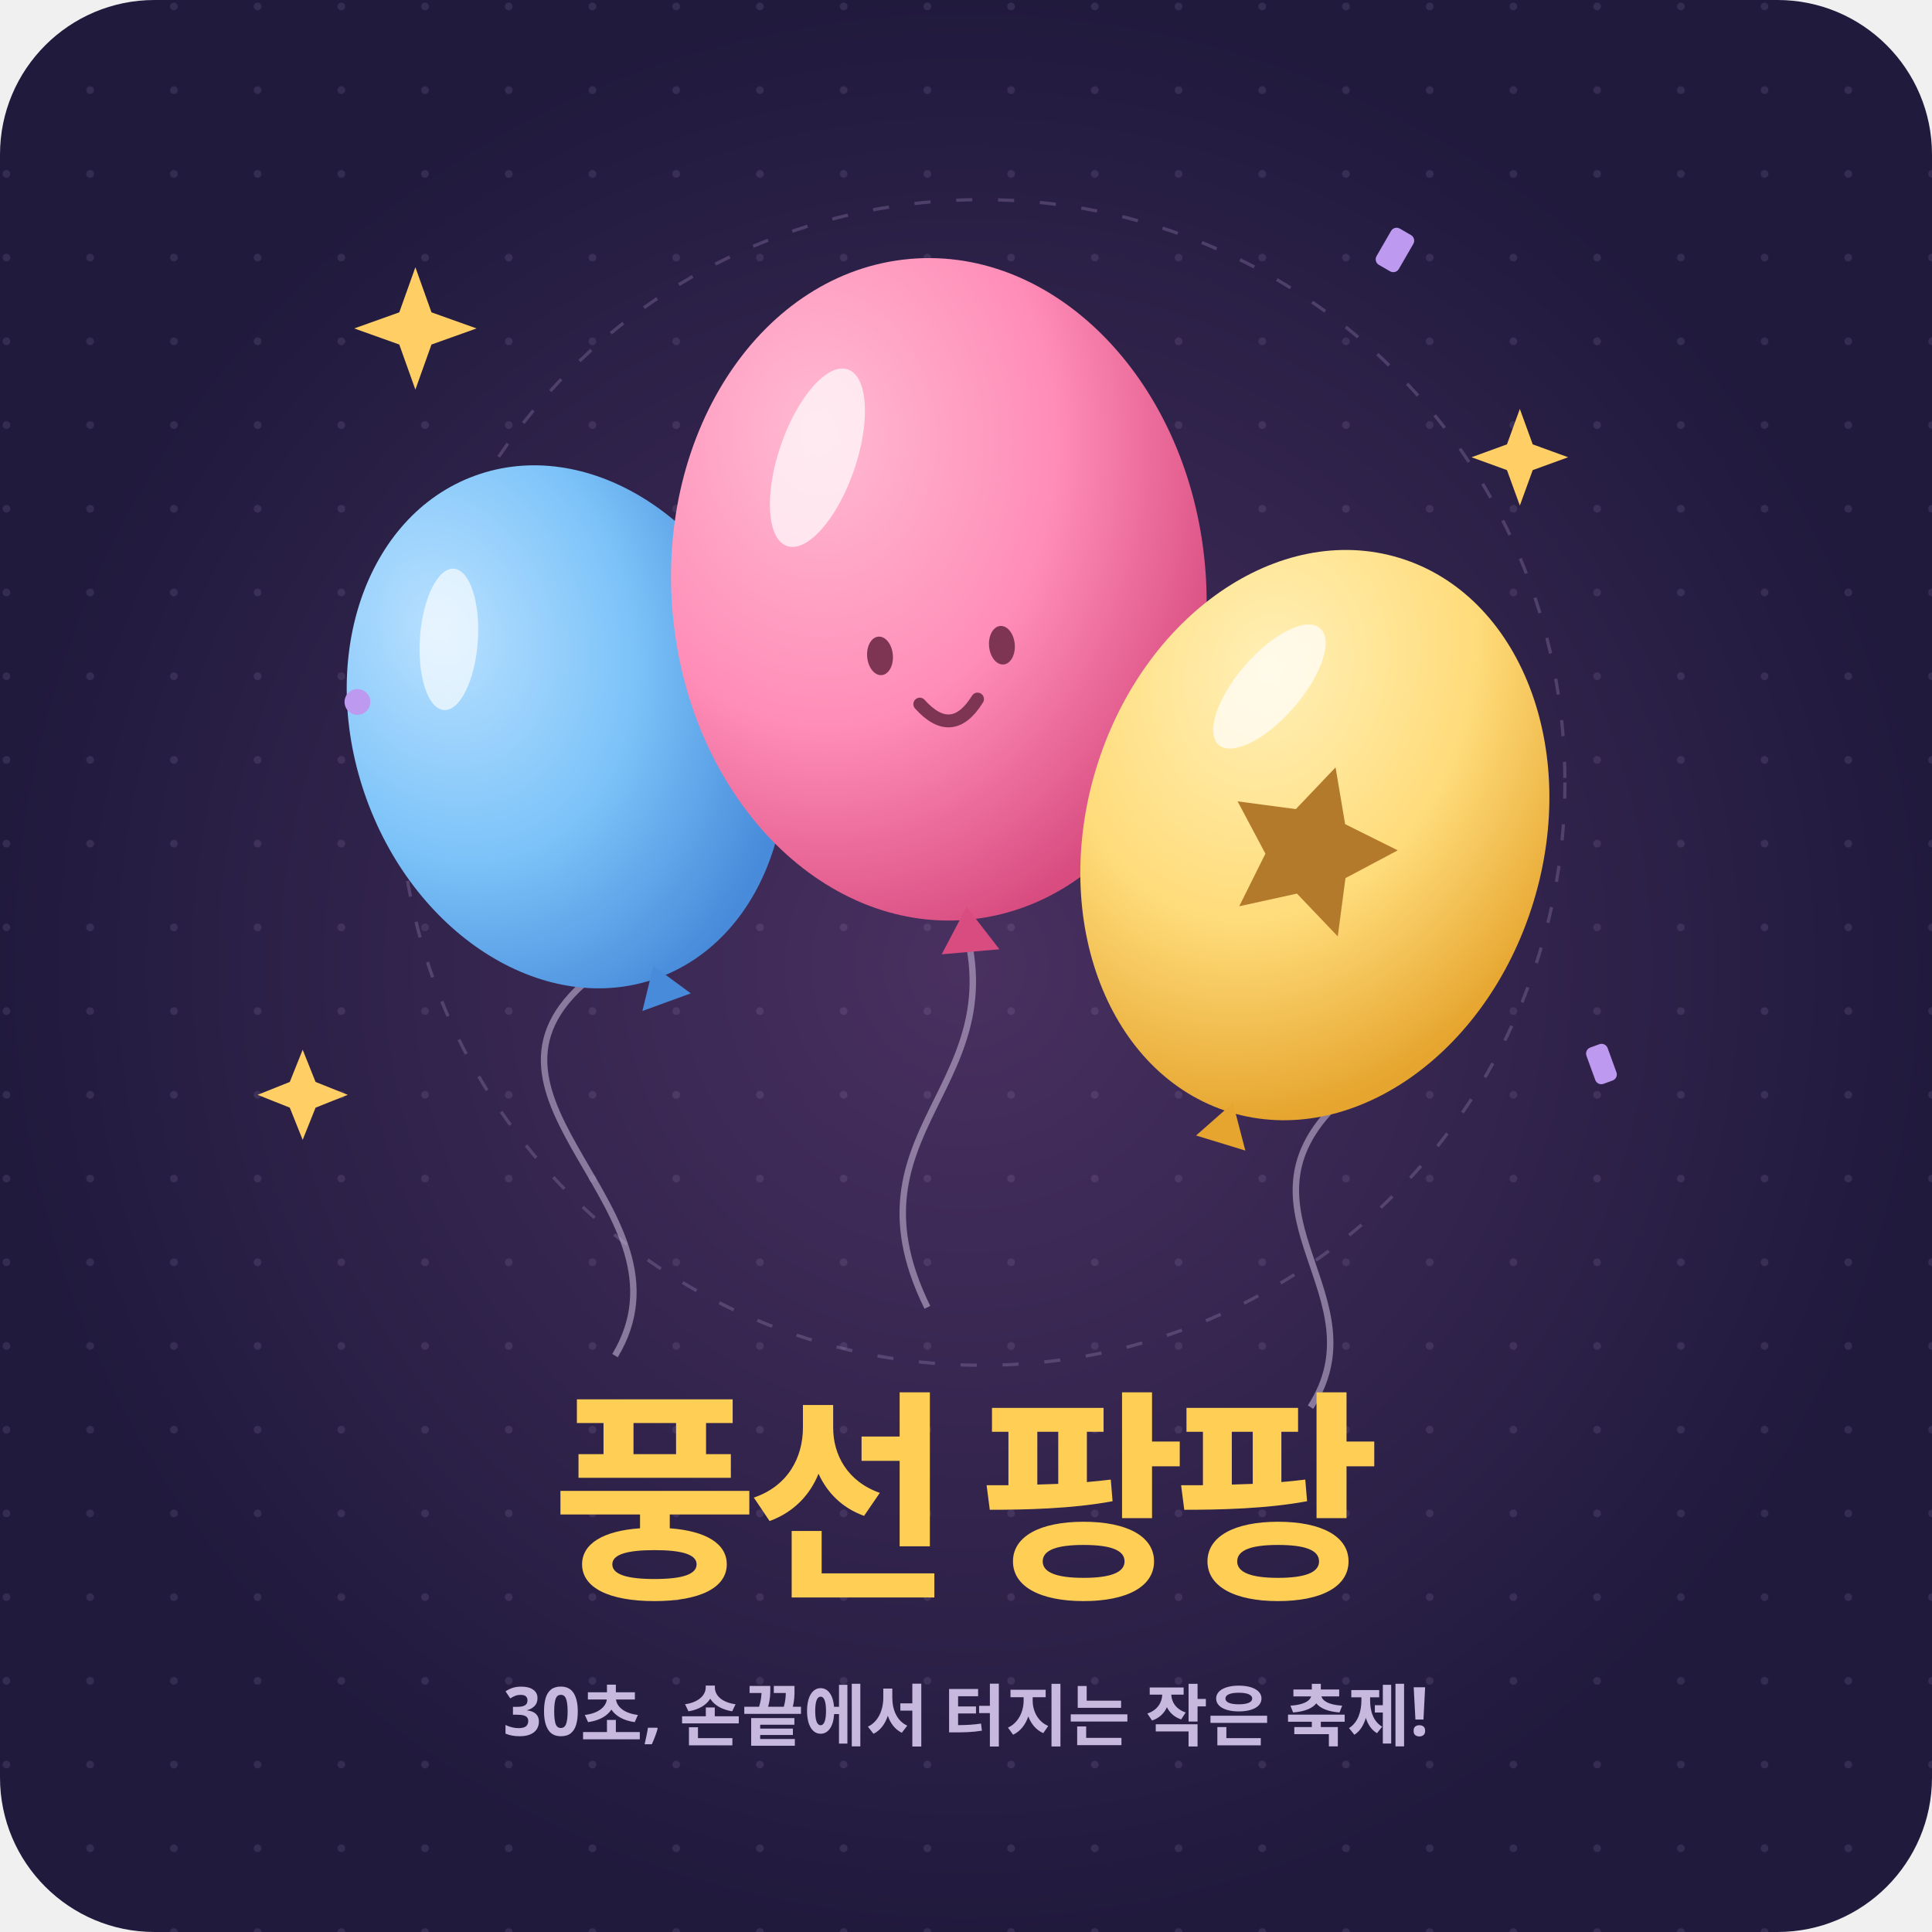
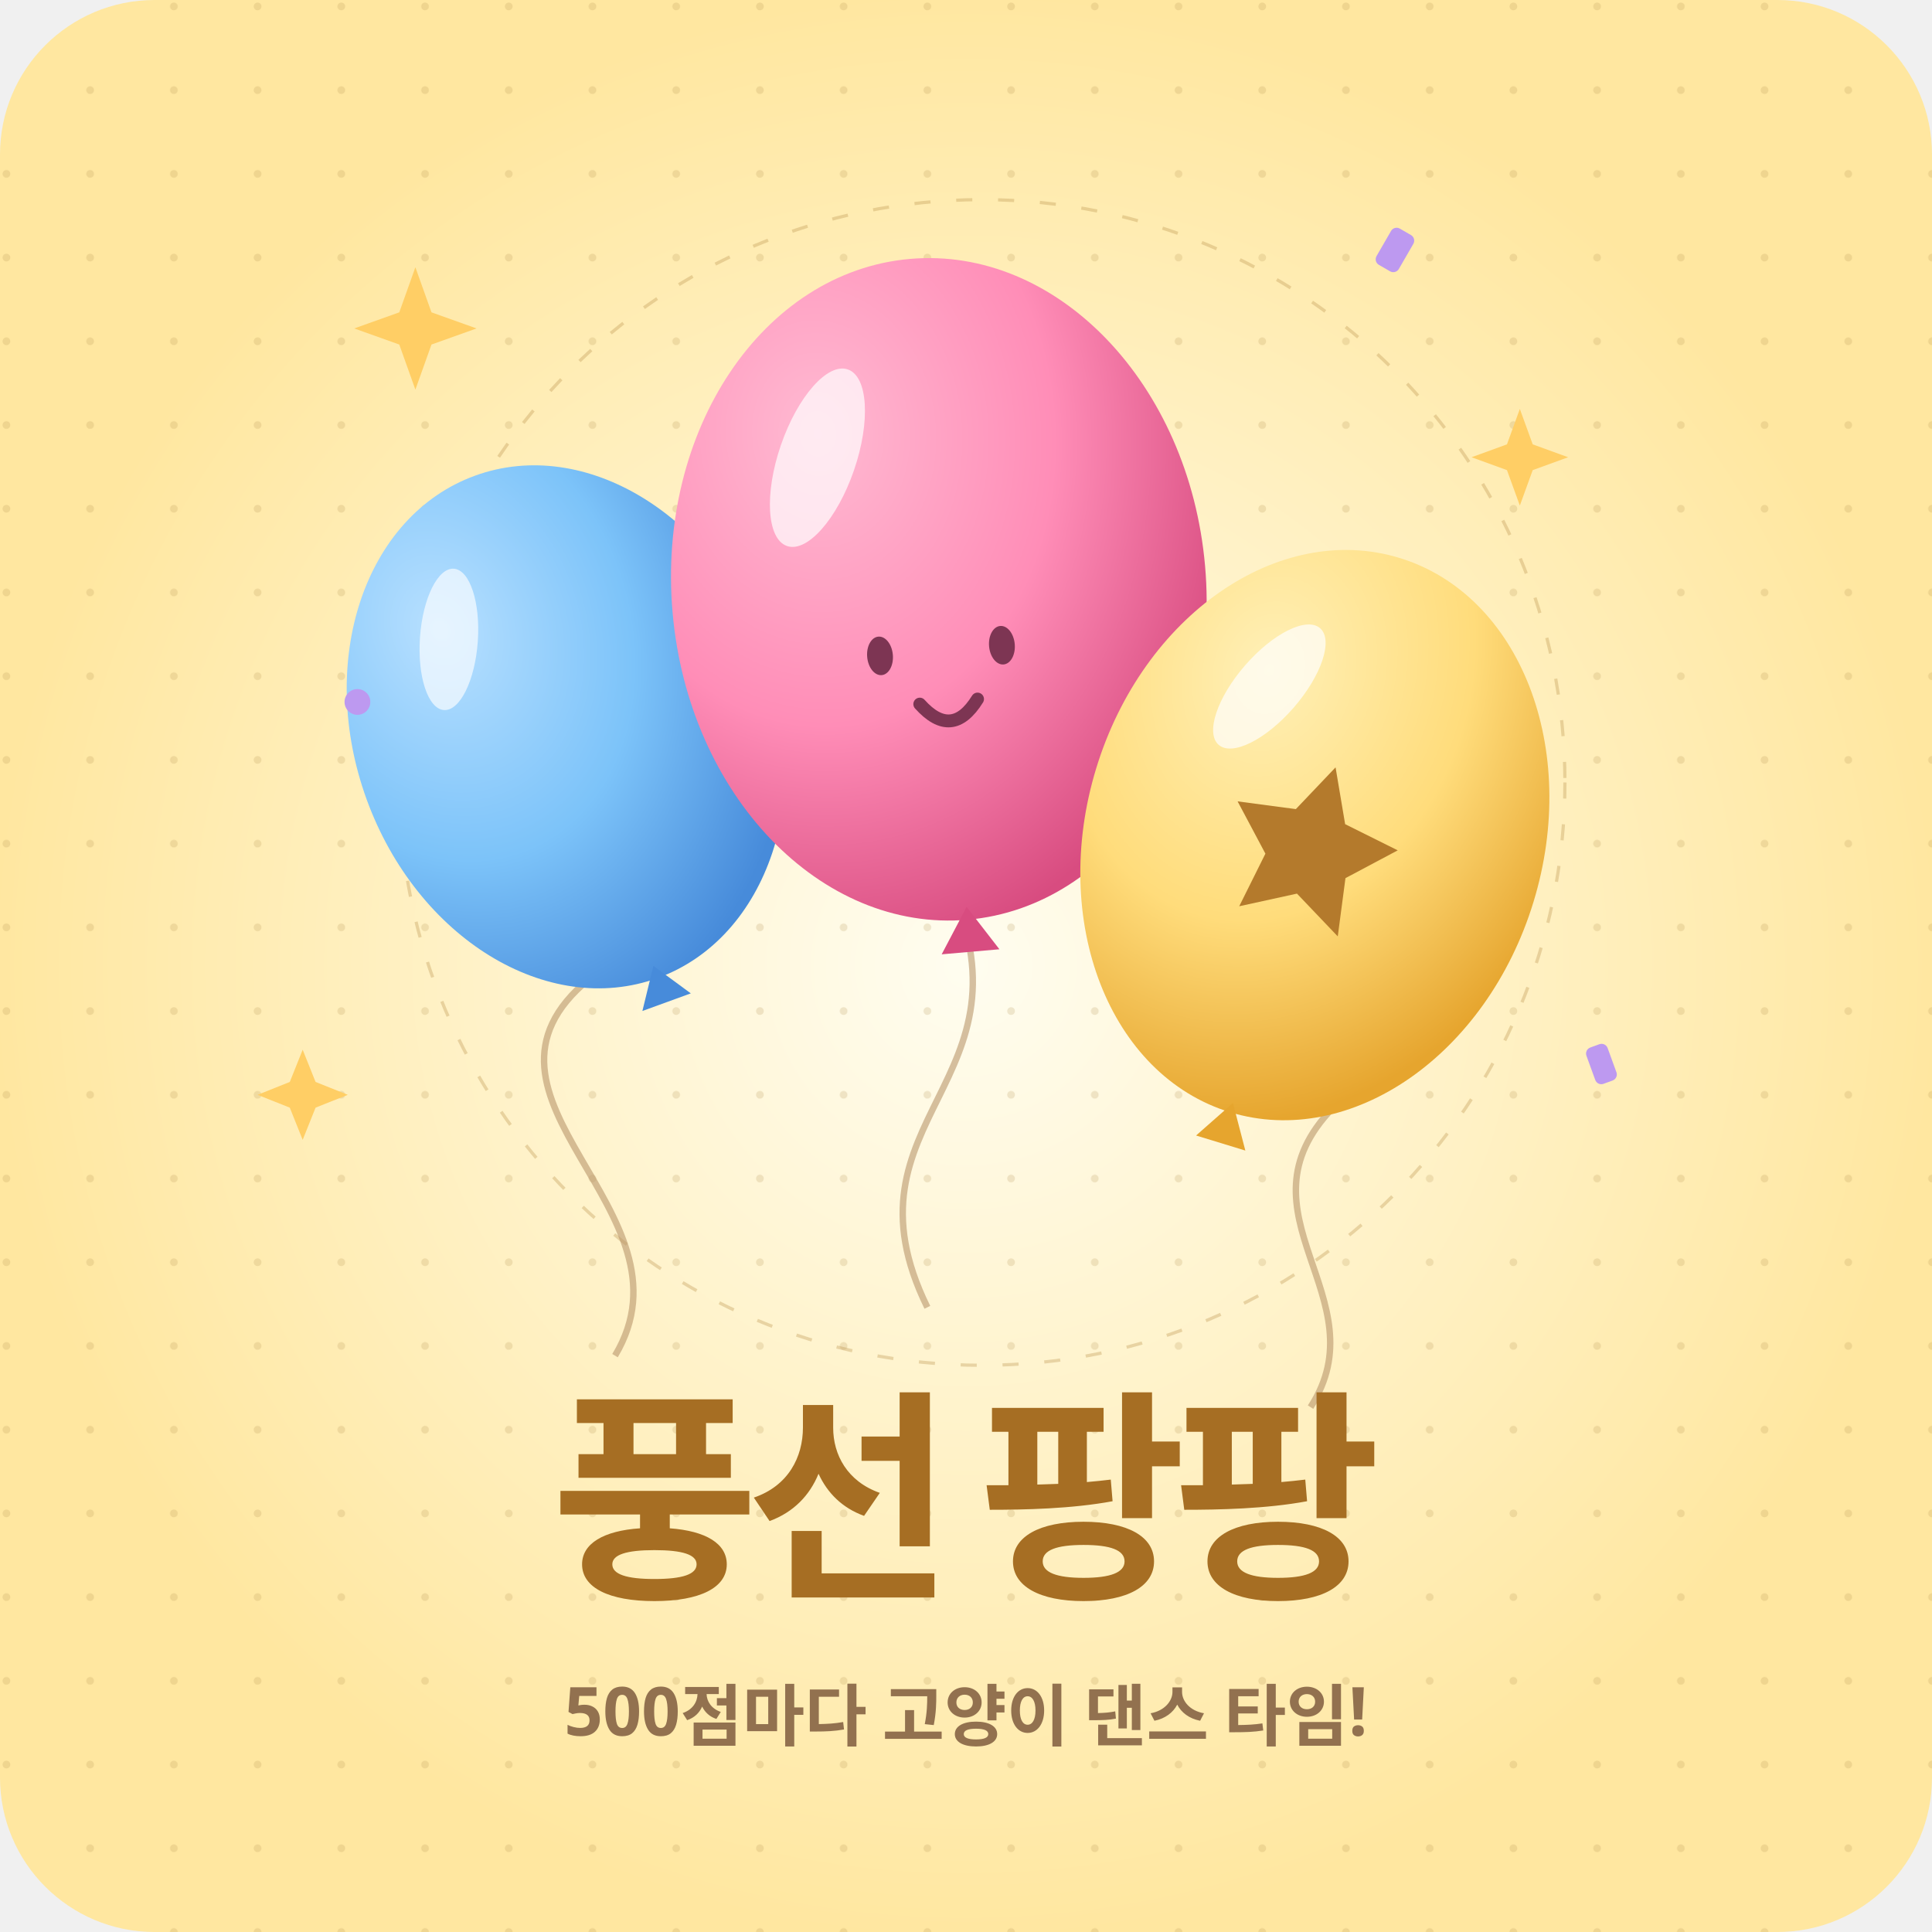
<svg xmlns="http://www.w3.org/2000/svg" width="600" height="600" viewBox="0 0 600 600" role="img" aria-labelledby="title desc">
  <defs>
    <radialGradient id="bg">
-       <stop stop-color="#493060" />
-       <stop offset="1" stop-color="#201a3d" />
+       <stop stop-color="#fffdf0" />
+       <stop offset="1" stop-color="#ffe7a0" />
    </radialGradient>
    <radialGradient id="pink" cx=".3" cy=".25" r=".8">
      <stop stop-color="#ffbad2" />
      <stop offset=".55" stop-color="#ff8db7" />
      <stop offset="1" stop-color="#d84c80" />
    </radialGradient>
    <radialGradient id="blue" cx=".3" cy=".25" r=".8">
      <stop stop-color="#b8e0ff" />
      <stop offset=".55" stop-color="#7cc3f9" />
      <stop offset="1" stop-color="#478bda" />
    </radialGradient>
    <radialGradient id="gold" cx=".3" cy=".25" r=".8">
      <stop stop-color="#fff0b7" />
      <stop offset=".55" stop-color="#ffdc7b" />
      <stop offset="1" stop-color="#e6a52e" />
    </radialGradient>
    <pattern id="dots" width="26" height="26" patternUnits="userSpaceOnUse">
-       <circle cx="2" cy="2" r="1.2" fill="#b8a1d4" opacity=".14" />
+       <circle cx="2" cy="2" r="1.2" fill="#ad8b4d" opacity=".2" />
    </pattern>
  </defs>
  <rect width="600" height="600" rx="48" fill="url(#bg)" />
  <rect width="600" height="600" rx="48" fill="url(#dots)" />
-   <circle cx="305" cy="243" r="181" fill="none" stroke="#b9a0d2" stroke-dasharray="5 8" opacity=".25" />
-   <g fill="none" stroke="#c2b1d0" stroke-width="2" opacity=".6">
+   <circle cx="305" cy="243" r="181" fill="none" stroke="#bd9650" stroke-dasharray="5 8" opacity=".35" />
+   <g fill="none" stroke="#b9966b" stroke-width="2" opacity=".6">
    <path d="M183 304c-45 37 35 72 8 117" />
    <path d="M294 273c30 63-35 74-6 133" />
    <path d="M414 344c-32 33 15 59-7 93" />
  </g>
  <g transform="rotate(-20 180 237)">
    <ellipse cx="180" cy="225" rx="66" ry="83" fill="url(#blue)" />
    <path d="m180 304-8 12h16Z" fill="#478bda" />
    <ellipse cx="155" cy="187" rx="9" ry="22" fill="#fff" opacity=".65" transform="rotate(24 155 187)" />
  </g>
  <g transform="rotate(-5 292 188)">
    <ellipse cx="292" cy="183" rx="83" ry="103" fill="url(#pink)" />
    <path d="m292 282-9 14h18Z" fill="#d84c80" />
    <ellipse cx="258" cy="139" rx="12" ry="29" fill="#fff" opacity=".7" transform="rotate(24 258 139)" />
    <g fill="#7d3553">
      <ellipse cx="272" cy="202" rx="4" ry="6" />
      <ellipse cx="310" cy="202" rx="4" ry="6" />
    </g>
    <path d="M283 218q9 12 18 0" fill="none" stroke="#7d3553" stroke-width="4" stroke-linecap="round" />
  </g>
  <g transform="rotate(17 406 267)">
    <ellipse cx="406" cy="259" rx="71" ry="90" fill="url(#gold)" />
    <path d="m406 346-8 13h16Z" fill="#e6a52e" />
    <ellipse cx="379" cy="219" rx="10" ry="24" fill="#fff" opacity=".7" transform="rotate(24 379 219)" />
    <path d="m406 237 8 16 18 3-13 13 3 18-16-9-16 9 3-18-13-13 18-3Z" fill="#b47a2c" />
  </g>
  <g fill="#ffce65">
    <path d="m129 83 5 14 14 5-14 5-5 14-5-14-14-5 14-5Z" />
    <path d="m472 127 4 11 11 4-11 4-4 11-4-11-11-4 11-4Z" />
    <path d="m94 326 4 10 10 4-10 4-4 10-4-10-10-4 10-4Z" />
  </g>
  <g fill="#bd99f0">
    <rect x="433" y="70" width="8" height="13" rx="2" transform="rotate(30 433 70)" />
    <rect x="492" y="326" width="7" height="12" rx="2" transform="rotate(-20 492 326)" />
    <circle cx="111" cy="218" r="4" />
  </g>
-   <text x="300" y="491" text-anchor="middle" font-family="Pretendard,'Malgun Gothic',sans-serif" font-size="70" font-weight="900" letter-spacing="-4" fill="#ffce55">풍선 팡팡</text>
-   <text x="300" y="539" text-anchor="middle" font-family="Pretendard,'Malgun Gothic',sans-serif" font-size="21" font-weight="600" fill="#c7b8de">30초, 손끝에서 터지는 작은 축제!</text>
+   <text x="300" y="491" text-anchor="middle" font-family="Pretendard,'Malgun Gothic',sans-serif" font-size="70" font-weight="900" letter-spacing="-4" fill="#a66e23">풍선 팡팡</text>
+   <text x="300" y="539" text-anchor="middle" font-family="Pretendard,'Malgun Gothic',sans-serif" font-size="21" font-weight="600" fill="#92714f">500점마다 고양이 댄스 타임!</text>
</svg>
